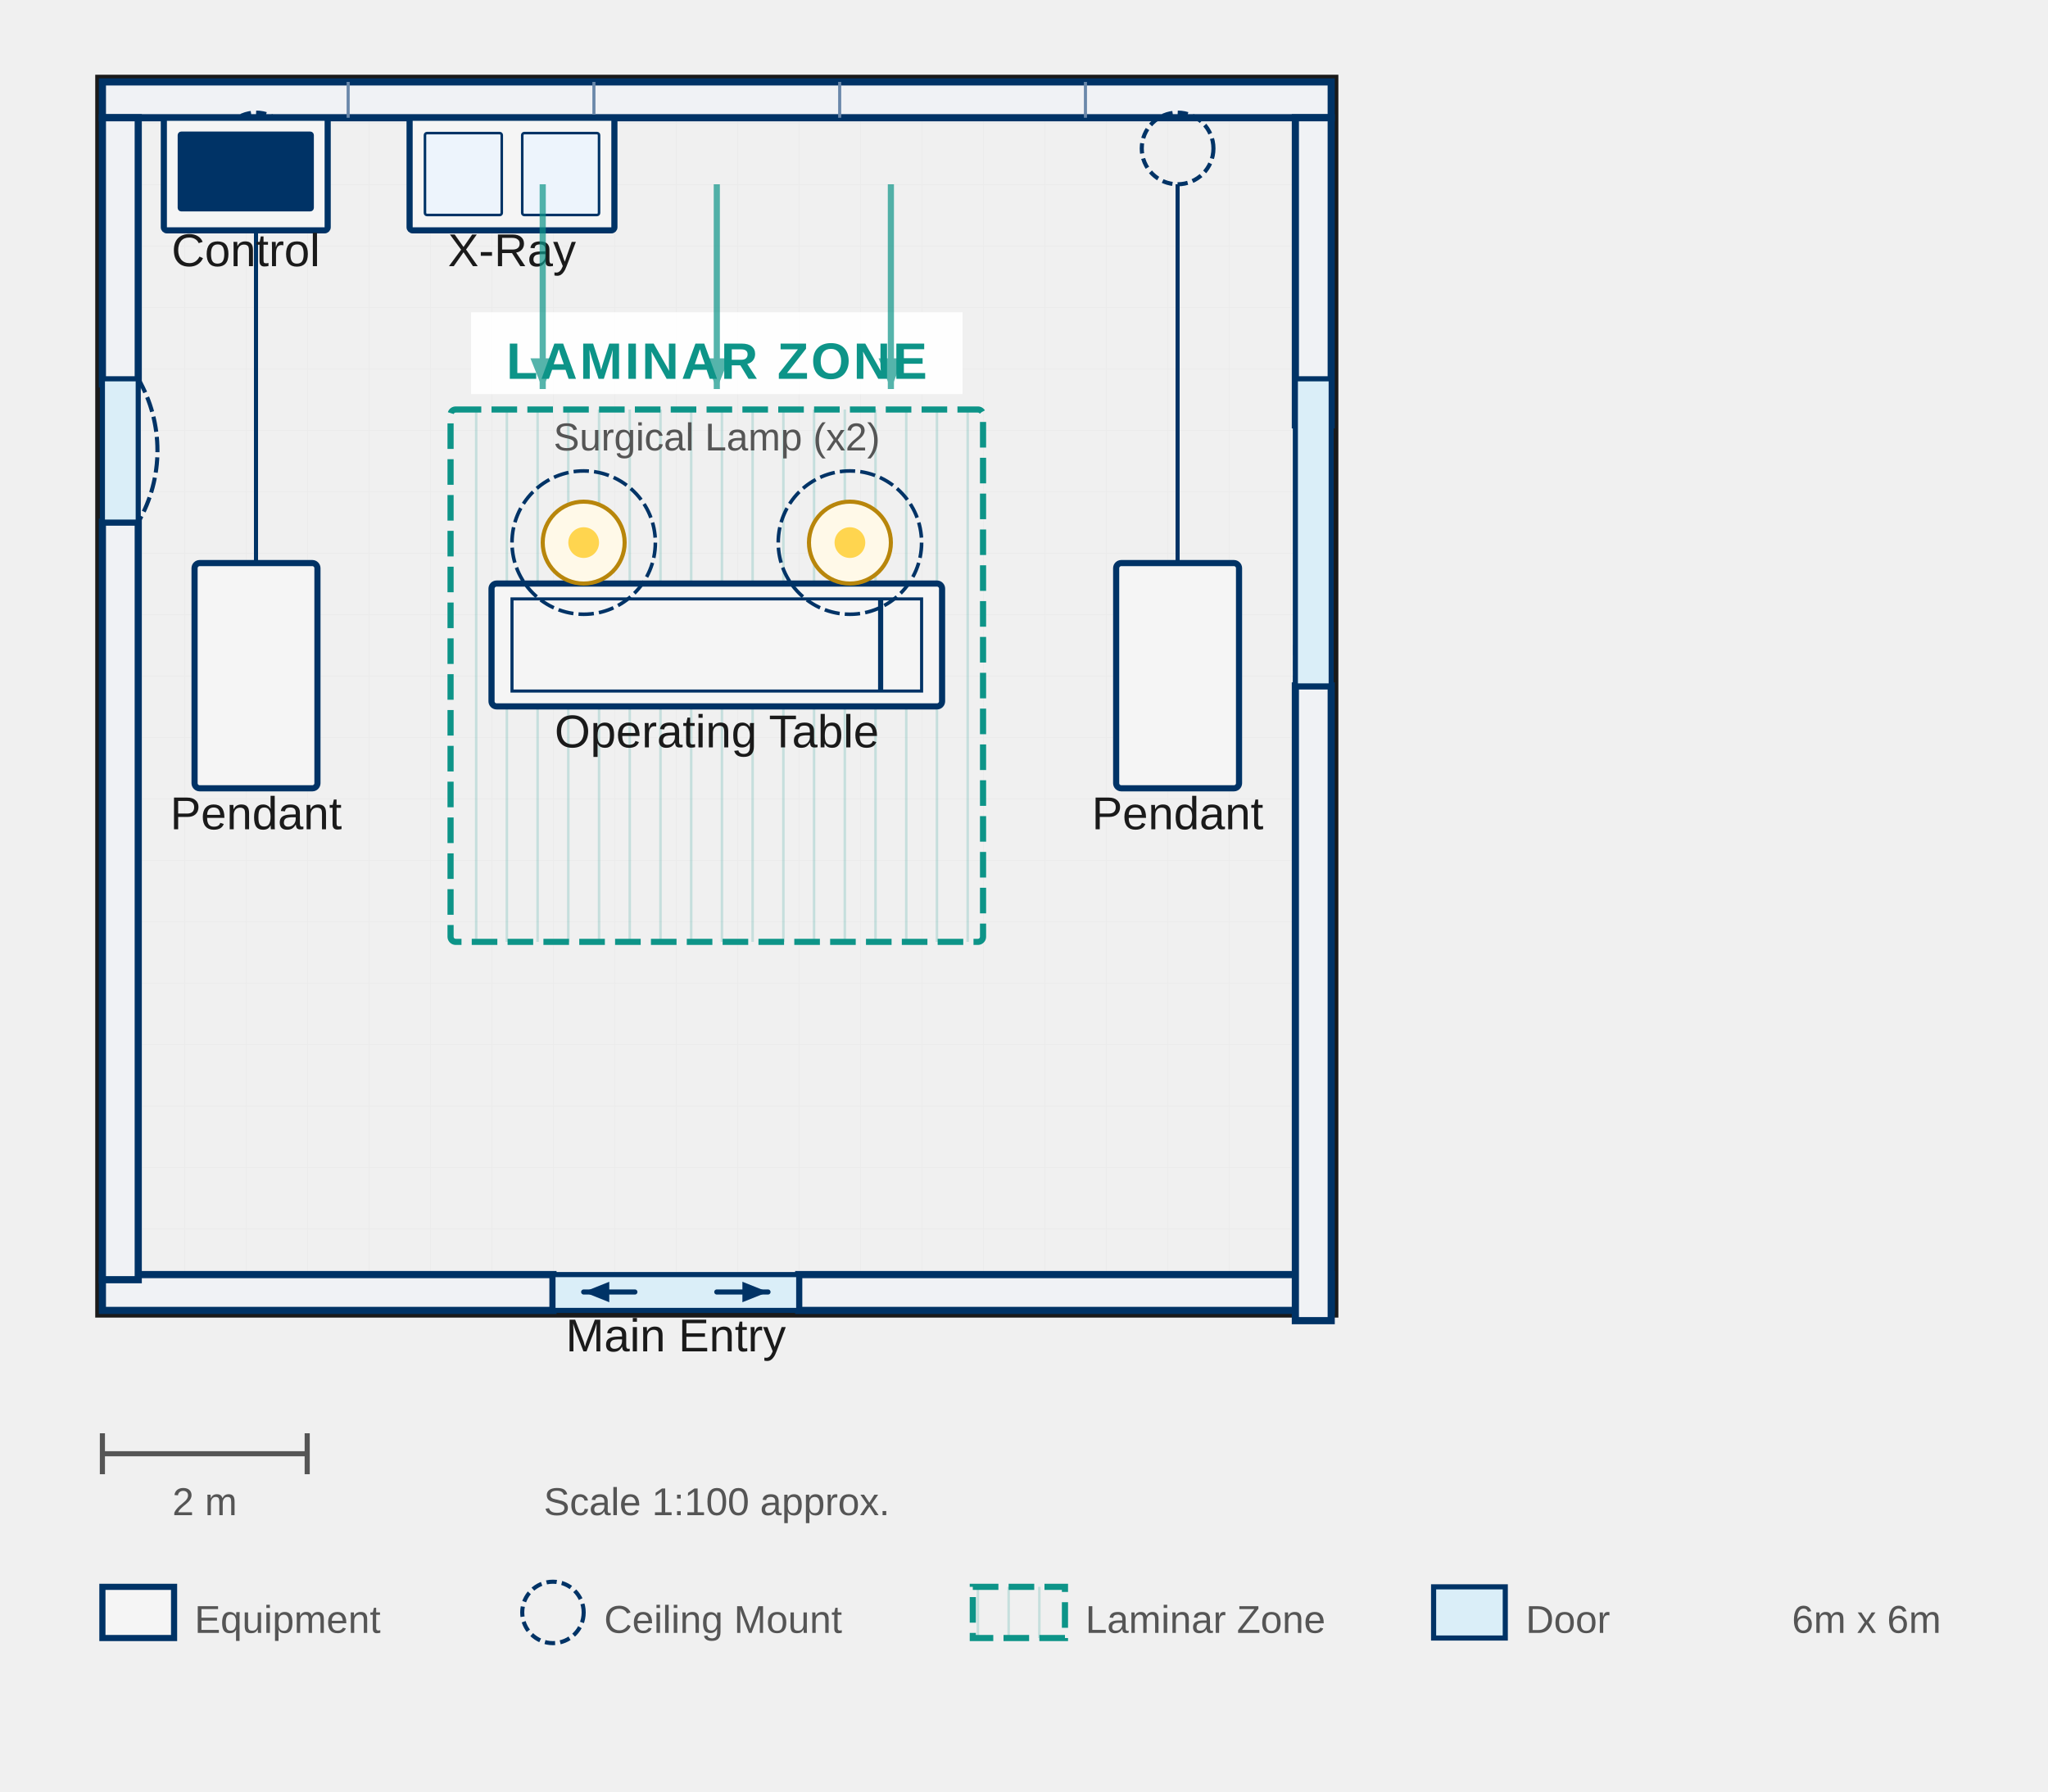
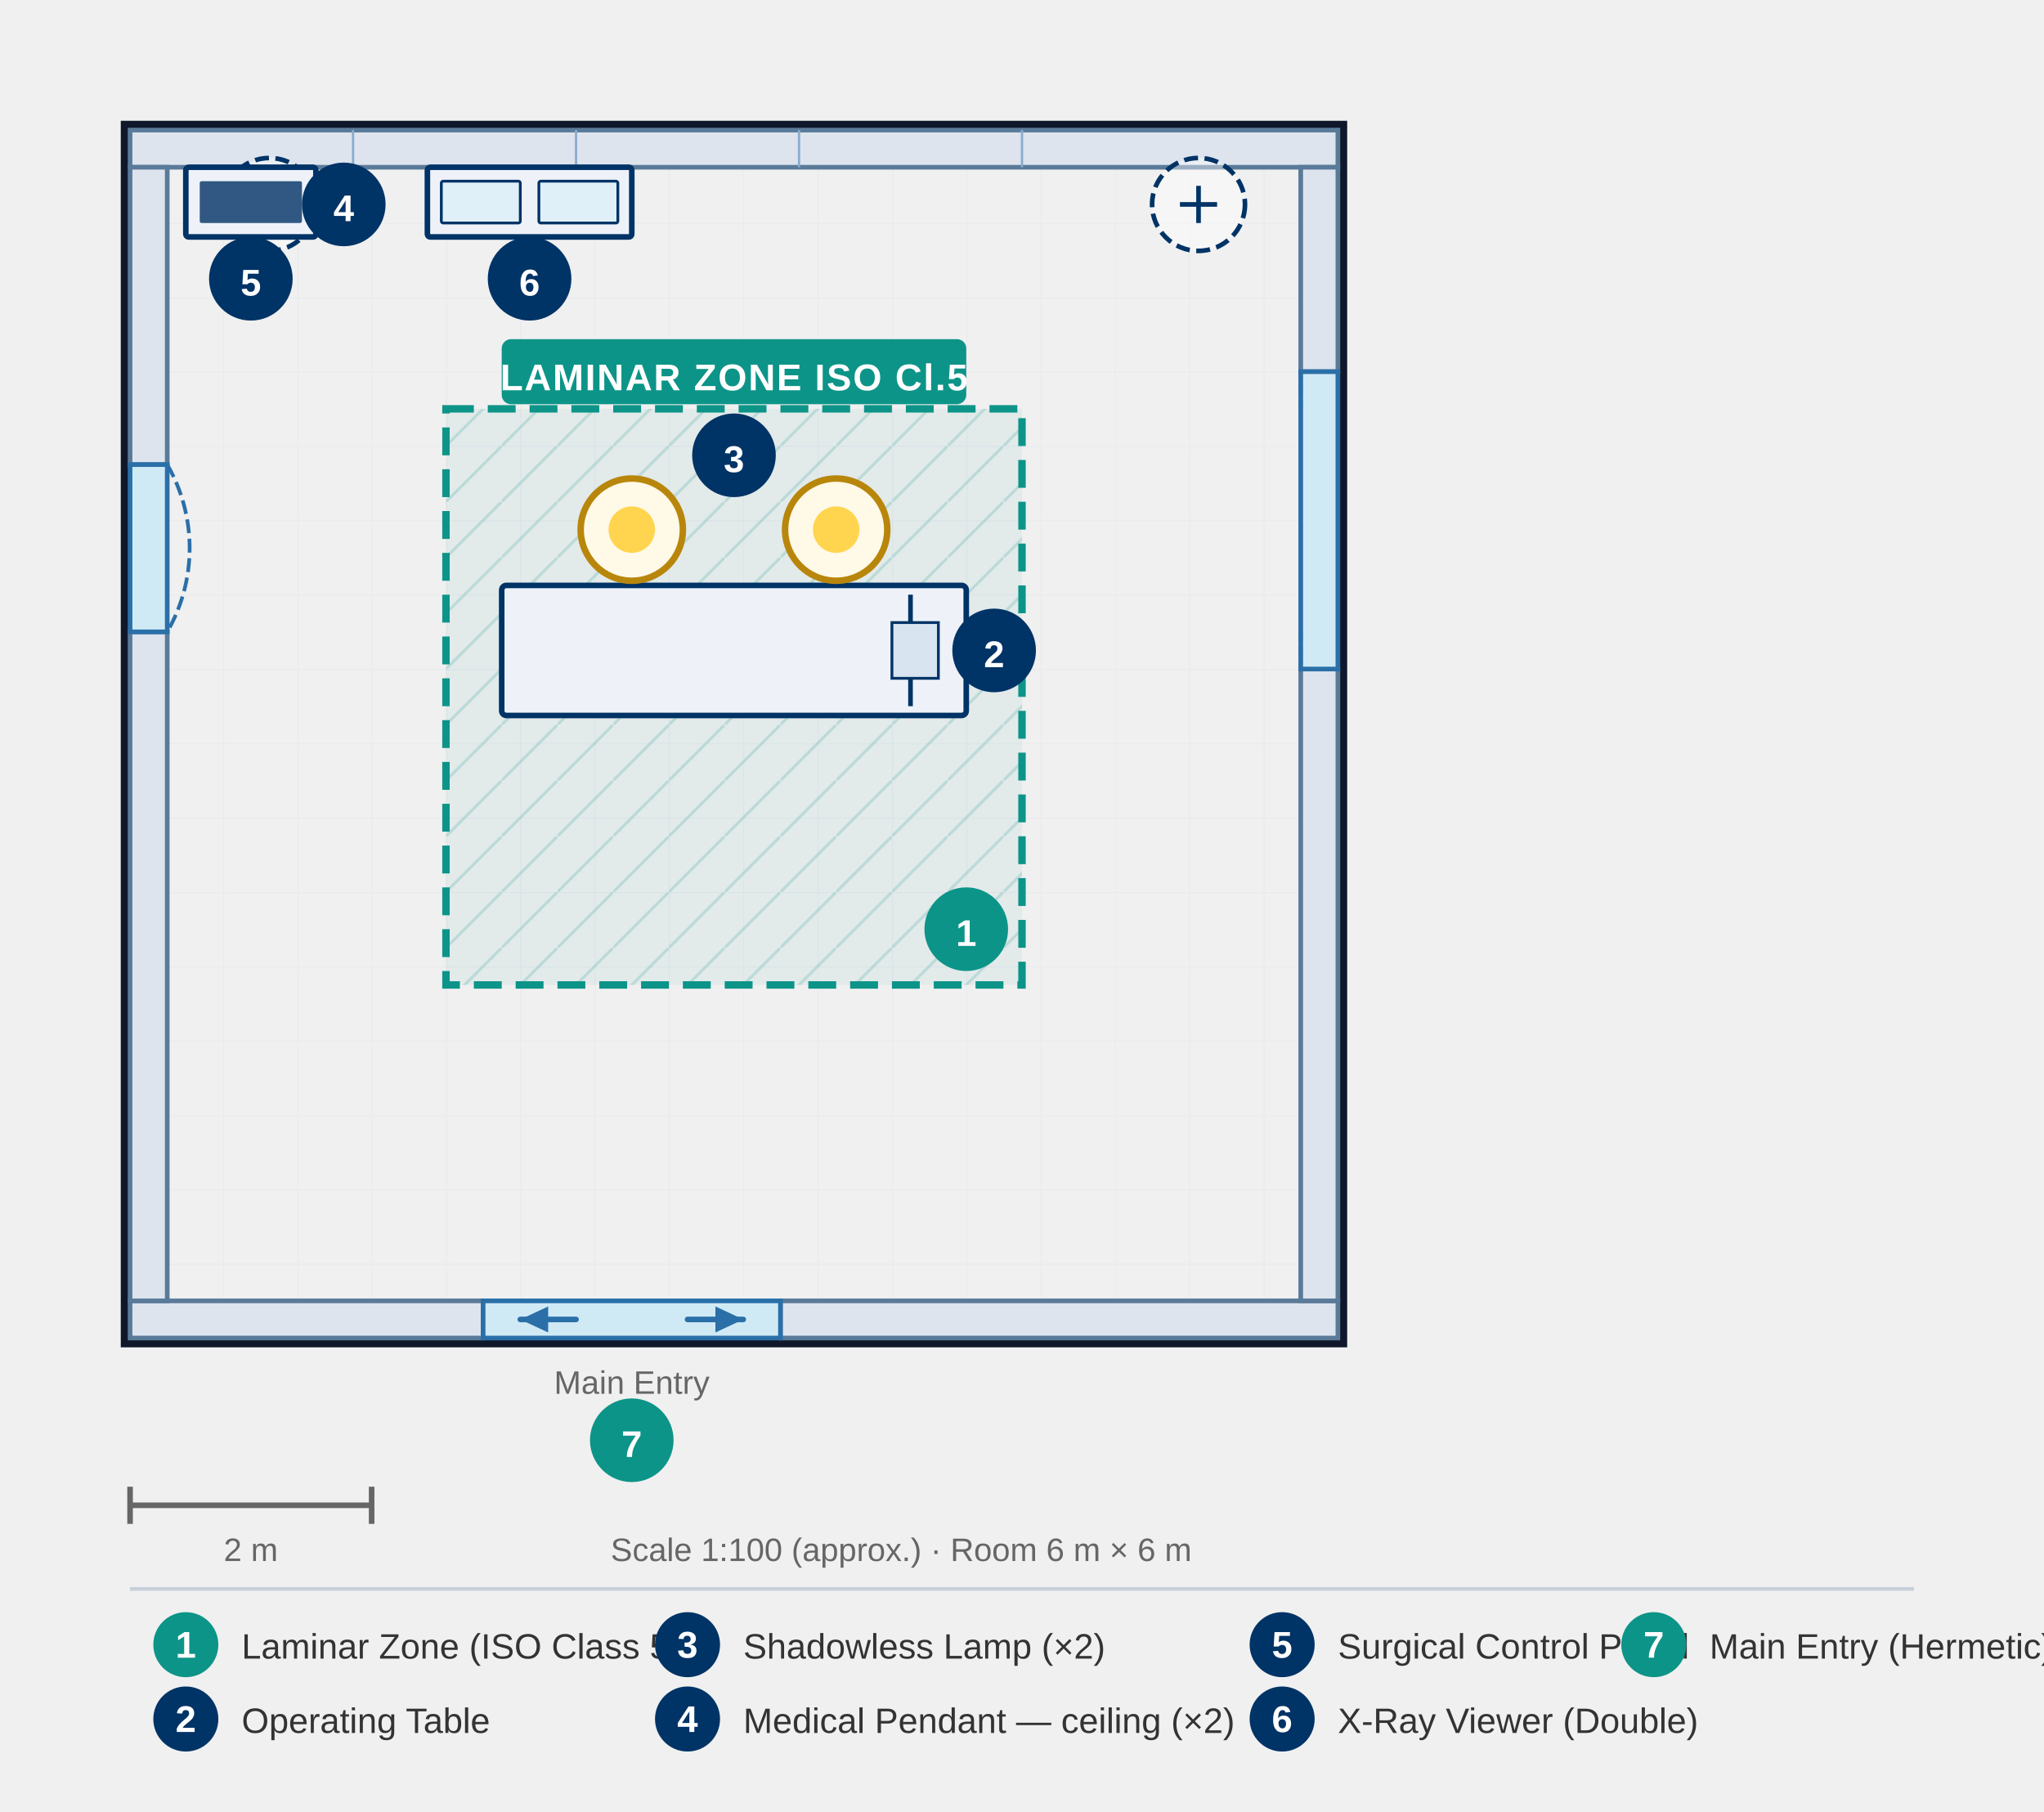
- <svg xmlns="http://www.w3.org/2000/svg" viewBox="0 0 200 175" width="100%" height="auto">
+ <svg xmlns="http://www.w3.org/2000/svg" viewBox="0 0 220 195" width="100%" height="auto">
  <defs>
-     <pattern id="grid" width="6" height="6" patternUnits="userSpaceOnUse">
-       <path d="M 6 0 L 0 0 0 6" fill="none" stroke="#ebebeb" stroke-width="0.15" />
+     <pattern id="grid" width="8" height="8" patternUnits="userSpaceOnUse">
+       <path d="M 8 0 L 0 0 0 8" fill="none" stroke="#e8eaed" stroke-width="0.2" />
    </pattern>
-     <pattern id="laminar-fill" width="3" height="3" patternUnits="userSpaceOnUse">
-       <line x1="1.5" y1="0" x2="1.5" y2="3" stroke="#0d9488" stroke-width="0.25" stroke-opacity="0.18" />
+     <pattern id="laf-hatch" width="6" height="6" patternUnits="userSpaceOnUse">
+       <line x1="0" y1="6" x2="6" y2="0" stroke="#0d9488" stroke-width="0.3" stroke-opacity="0.18" />
    </pattern>
-     <marker id="arrow-teal" markerWidth="5" markerHeight="4" refX="5" refY="2" orient="auto">
-       <polygon points="0 0, 5 2, 0 4" fill="#0d9488" />
-     </marker>
    <style>
-       .wall-outer { fill: none; stroke: #1a1a1a; stroke-width: 1.4; }
-       .wall-fill  { fill: #f0f2f5; stroke: #003366; stroke-width: 0.7; }
-       .equipment  { fill: #f5f5f5; stroke: #003366; stroke-width: 0.6; }
-       .equip-dark { fill: #003366; stroke: #003366; stroke-width: 0.3; }
-       .door       { fill: #daeef8; stroke: #003366; stroke-width: 0.5; }
-       .door-arc   { fill: none; stroke: #003366; stroke-width: 0.4; stroke-dasharray: 1.5,0.5; }
-       .laminar    { fill: url(#laminar-fill); stroke: #0d9488; stroke-width: 0.6;
-                     stroke-dasharray: 2.5,1; }
-       .dim-line   { stroke: #888; stroke-width: 0.25; }
-       .label      { font-family: -apple-system, 'Segoe UI', Arial, sans-serif;
-                     font-size: 4.5px; fill: #1a1a1a; font-weight: 500; }
-       .label-sm   { font-family: -apple-system, 'Segoe UI', Arial, sans-serif;
-                     font-size: 3.8px; fill: #555; }
-       .label-zone { font-family: -apple-system, 'Segoe UI', Arial, sans-serif;
-                     font-size: 5px; fill: #0d9488; font-weight: 700;
-                     letter-spacing: 0.05em; }
-       .label-eq   { font-family: -apple-system, 'Segoe UI', Arial, sans-serif;
-                     font-size: 4px; fill: #003366; font-weight: 600; }
+       .t-base  { font-family: Arial, Helvetica, sans-serif; }
+       .t-dim   { font-size: 3.5px; fill: #666; }
+       .t-legend{ font-size: 3.8px; fill: #333; }
+       .t-num   { font-size: 4px; fill: #ffffff; font-weight: 700; }
+       .wall-panel { fill: #dde4ee; stroke: #5a7a99; stroke-width: 0.5; }
+       .wall-joint { stroke: #8aaccf; stroke-width: 0.25; fill: none; }
+       .equip      { fill: #eef2f8; stroke: #003366; stroke-width: 0.6; }
+       .door-fill  { fill: #d0eaf5; stroke: #2a6fa8; stroke-width: 0.5; }
+       .door-arc   { fill: none; stroke: #2a6fa8; stroke-width: 0.4; stroke-dasharray: 1.5,0.6; }
    </style>
  </defs>
-   <rect x="10" y="8" width="120" height="120" fill="url(#grid)" />
-   <rect x="10" y="8" width="120" height="120" class="wall-outer" />
-   <rect x="10" y="8" width="120" height="3.5" class="wall-fill" />
-   <line x1="34" y1="8" x2="34" y2="11.5" stroke="#6a88aa" stroke-width="0.3" />
-   <line x1="58" y1="8" x2="58" y2="11.5" stroke="#6a88aa" stroke-width="0.3" />
-   <line x1="82" y1="8" x2="82" y2="11.5" stroke="#6a88aa" stroke-width="0.3" />
-   <line x1="106" y1="8" x2="106" y2="11.5" stroke="#6a88aa" stroke-width="0.3" />
-   <rect x="10" y="124.5" width="44" height="3.5" class="wall-fill" />
-   <rect x="78" y="124.5" width="52" height="3.5" class="wall-fill" />
-   <rect x="10" y="11.5" width="3.5" height="26" class="wall-fill" />
-   <rect x="10" y="51" width="3.5" height="74" class="wall-fill" />
-   <rect x="126.5" y="11.5" width="3.5" height="30" class="wall-fill" />
-   <rect x="126.5" y="67" width="3.5" height="62" class="wall-fill" />
-   <rect x="44" y="40" width="52" height="52" class="laminar" rx="0.5" />
-   <rect x="46" y="30.5" width="48" height="8" fill="white" fill-opacity="0.9" />
-   <text x="70" y="37" text-anchor="middle" class="label-zone">LAMINAR ZONE</text>
-   <rect x="48" y="57" width="44" height="12" class="equipment" rx="0.5" />
-   <rect x="50" y="58.5" width="40" height="9" fill="none" stroke="#003366" stroke-width="0.3" />
-   <line x1="86" y1="58.5" x2="86" y2="67.5" stroke="#003366" stroke-width="0.5" />
-   <text x="70" y="73" text-anchor="middle" class="label">Operating Table</text>
-   <g transform="translate(57, 53)">
-     <circle cx="0" cy="0" r="7" fill="none" stroke="#003366" stroke-width="0.35" stroke-dasharray="1.5,0.5" />
-     <circle cx="0" cy="0" r="4" fill="#fff9e8" stroke="#b8860b" stroke-width="0.4" />
-     <circle cx="0" cy="0" r="1.5" fill="#ffd54f" />
-   </g>
-   <g transform="translate(83, 53)">
-     <circle cx="0" cy="0" r="7" fill="none" stroke="#003366" stroke-width="0.35" stroke-dasharray="1.5,0.5" />
-     <circle cx="0" cy="0" r="4" fill="#fff9e8" stroke="#b8860b" stroke-width="0.4" />
-     <circle cx="0" cy="0" r="1.5" fill="#ffd54f" />
-   </g>
-   <text x="70" y="44" text-anchor="middle" class="label-sm">Surgical Lamp (x2)</text>
-   <circle cx="25" cy="14.5" r="3.5" fill="none" stroke="#003366" stroke-width="0.4" stroke-dasharray="1,0.5" />
-   <line x1="25" y1="18" x2="25" y2="55" stroke="#003366" stroke-width="0.4" />
-   <rect x="19" y="55" width="12" height="22" class="equipment" rx="0.5" />
-   <text x="25" y="81" text-anchor="middle" class="label">Pendant</text>
-   <circle cx="115" cy="14.5" r="3.5" fill="none" stroke="#003366" stroke-width="0.4" stroke-dasharray="1,0.5" />
-   <line x1="115" y1="18" x2="115" y2="55" stroke="#003366" stroke-width="0.4" />
-   <rect x="109" y="55" width="12" height="22" class="equipment" rx="0.5" />
-   <text x="115" y="81" text-anchor="middle" class="label">Pendant</text>
-   <rect x="16" y="11.5" width="16" height="11" class="equipment" rx="0.3" />
-   <rect x="17.5" y="13" width="13" height="7.5" class="equip-dark" rx="0.2" />
-   <text x="24" y="26" text-anchor="middle" class="label">Control</text>
-   <rect x="40" y="11.5" width="20" height="11" class="equipment" rx="0.3" />
-   <rect x="41.5" y="13" width="7.5" height="8" fill="#edf4fc" stroke="#003366" stroke-width="0.25" rx="0.2" />
-   <rect x="51" y="13" width="7.5" height="8" fill="#edf4fc" stroke="#003366" stroke-width="0.25" rx="0.2" />
-   <text x="50" y="26" text-anchor="middle" class="label">X-Ray</text>
-   <rect x="54" y="124.5" width="24" height="3.5" class="door" />
-   <path d="M 62 126.2 L 57 126.2" stroke="#003366" stroke-width="0.5" fill="none" stroke-linecap="round" />
-   <polygon points="57,126.2 59.5,125.2 59.5,127.2" fill="#003366" />
-   <path d="M 70 126.2 L 75 126.2" stroke="#003366" stroke-width="0.5" fill="none" stroke-linecap="round" />
-   <polygon points="75,126.2 72.5,125.2 72.5,127.2" fill="#003366" />
-   <text x="66" y="132" text-anchor="middle" class="label">Main Entry</text>
-   <rect x="10" y="37" width="3.5" height="14" class="door" />
-   <path d="M 13.5 37 A 14 14 0 0 1 13.5 51" class="door-arc" />
-   <rect x="126.5" y="37" width="3.5" height="30" class="door" />
-   <path d="M 126.5 41 L 126.5 37" stroke="#003366" stroke-width="0.4" stroke-dasharray="1,0.5" />
-   <path d="M 126.5 63 L 126.5 67" stroke="#003366" stroke-width="0.4" stroke-dasharray="1,0.5" />
-   <path d="M 53 18 L 53 38" stroke="#0d9488" stroke-width="0.6" marker-end="url(#arrow-teal)" opacity="0.7" />
-   <path d="M 70 18 L 70 38" stroke="#0d9488" stroke-width="0.6" marker-end="url(#arrow-teal)" opacity="0.7" />
-   <path d="M 87 18 L 87 38" stroke="#0d9488" stroke-width="0.6" marker-end="url(#arrow-teal)" opacity="0.7" />
-   <line x1="10" y1="142" x2="30" y2="142" stroke="#555" stroke-width="0.5" />
-   <line x1="10" y1="140" x2="10" y2="144" stroke="#555" stroke-width="0.5" />
-   <line x1="30" y1="140" x2="30" y2="144" stroke="#555" stroke-width="0.5" />
-   <text x="20" y="148" text-anchor="middle" class="label-sm">2 m</text>
-   <text x="70" y="148" text-anchor="middle" class="label-sm">Scale 1:100 approx.</text>
-   <g transform="translate(10, 155)">
-     <rect x="0" y="0" width="7" height="5" class="equipment" />
-     <text x="9" y="4.5" class="label-sm">Equipment</text>
-     <circle cx="44" cy="2.5" r="3" fill="none" stroke="#003366" stroke-width="0.4" stroke-dasharray="1,0.5" />
-     <text x="49" y="4.5" class="label-sm">Ceiling Mount</text>
-     <rect x="85" y="0" width="9" height="5" class="laminar" />
-     <text x="96" y="4.5" class="label-sm">Laminar Zone</text>
-     <rect x="130" y="0" width="7" height="5" class="door" />
-     <text x="139" y="4.5" class="label-sm">Door</text>
-     <text x="165" y="4.5" class="label-sm" fill="#555">6m x 6m</text>
-   </g>
+   <rect x="14" y="14" width="130" height="130" fill="url(#grid)" />
+   <rect x="14" y="14" width="130" height="130" fill="none" stroke="#0f172a" stroke-width="2" stroke-linejoin="miter" />
+   <rect x="14" y="14" width="130" height="4" class="wall-panel" />
+   <line x1="38" y1="14" x2="38" y2="18" class="wall-joint" />
+   <line x1="62" y1="14" x2="62" y2="18" class="wall-joint" />
+   <line x1="86" y1="14" x2="86" y2="18" class="wall-joint" />
+   <line x1="110" y1="14" x2="110" y2="18" class="wall-joint" />
+   <rect x="14" y="140" width="38" height="4" class="wall-panel" />
+   <rect x="84" y="140" width="60" height="4" class="wall-panel" />
+   <rect x="14" y="18" width="4" height="32" class="wall-panel" />
+   <rect x="14" y="68" width="4" height="72" class="wall-panel" />
+   <rect x="140" y="18" width="4" height="22" class="wall-panel" />
+   <rect x="140" y="72" width="4" height="68" class="wall-panel" />
+   <rect x="48" y="44" width="62" height="62" fill="#0d9488" fill-opacity="0.06" />
+   <rect x="48" y="44" width="62" height="62" fill="url(#laf-hatch)" />
+   <rect x="48" y="44" width="62" height="62" fill="none" stroke="#0d9488" stroke-width="0.8" stroke-dasharray="3,1.5" />
+   <rect x="54" y="36.5" width="50" height="7" fill="#0d9488" rx="1" />
+   <text x="79" y="42" text-anchor="middle" class="t-base" font-size="4px" fill="#ffffff" font-weight="700" letter-spacing="0.04em">LAMINAR ZONE  ISO Cl.5</text>
+   <rect x="54" y="63" width="50" height="14" class="equip" rx="0.5" />
+   <line x1="98" y1="64" x2="98" y2="76" stroke="#003366" stroke-width="0.5" />
+   <rect x="96" y="67" width="5" height="6" fill="#d8e4f0" stroke="#003366" stroke-width="0.3" />
+   <circle cx="68" cy="57" r="5.5" fill="#fff9e8" stroke="#b8860b" stroke-width="0.7" />
+   <circle cx="68" cy="57" r="2.5" fill="#ffd54f" />
+   <circle cx="90" cy="57" r="5.5" fill="#fff9e8" stroke="#b8860b" stroke-width="0.7" />
+   <circle cx="90" cy="57" r="2.5" fill="#ffd54f" />
+   <circle cx="29" cy="22" r="5" fill="white" fill-opacity="0.4" stroke="#003366" stroke-width="0.5" stroke-dasharray="1.5,0.7" />
+   <line x1="27" y1="22" x2="31" y2="22" stroke="#003366" stroke-width="0.5" />
+   <line x1="29" y1="20" x2="29" y2="24" stroke="#003366" stroke-width="0.5" />
+   <circle cx="129" cy="22" r="5" fill="white" fill-opacity="0.4" stroke="#003366" stroke-width="0.5" stroke-dasharray="1.5,0.7" />
+   <line x1="127" y1="22" x2="131" y2="22" stroke="#003366" stroke-width="0.5" />
+   <line x1="129" y1="20" x2="129" y2="24" stroke="#003366" stroke-width="0.5" />
+   <rect x="20" y="18" width="14" height="7.5" class="equip" rx="0.3" />
+   <rect x="21.5" y="19.5" width="11" height="4.5" fill="#003366" rx="0.2" fill-opacity="0.8" />
+   <rect x="46" y="18" width="22" height="7.5" class="equip" rx="0.3" />
+   <rect x="47.5" y="19.5" width="8.5" height="4.5" fill="#dff0f8" stroke="#003366" stroke-width="0.3" rx="0.2" />
+   <rect x="58" y="19.5" width="8.5" height="4.5" fill="#dff0f8" stroke="#003366" stroke-width="0.3" rx="0.2" />
+   <rect x="52" y="140" width="32" height="4" class="door-fill" />
+   <path d="M 62,142 L 56,142" stroke="#2a6fa8" stroke-width="0.6" fill="none" stroke-linecap="round" />
+   <polygon points="56,142 59,140.6 59,143.4" fill="#2a6fa8" />
+   <path d="M 74,142 L 80,142" stroke="#2a6fa8" stroke-width="0.6" fill="none" stroke-linecap="round" />
+   <polygon points="80,142 77,140.6 77,143.4" fill="#2a6fa8" />
+   <text x="68" y="150" text-anchor="middle" class="t-base t-dim">Main Entry</text>
+   <rect x="14" y="50" width="4" height="18" class="door-fill" />
+   <path d="M 18 50 A 18 18 0 0 1 18 68" class="door-arc" />
+   <rect x="140" y="40" width="4" height="32" class="door-fill" />
+   <line x1="140" y1="44" x2="140" y2="40" stroke="#2a6fa8" stroke-width="0.4" stroke-dasharray="1,0.5" />
+   <line x1="140" y1="68" x2="140" y2="72" stroke="#2a6fa8" stroke-width="0.4" stroke-dasharray="1,0.5" />
+   <circle cx="104" cy="100" r="4.5" fill="#0d9488" />
+   <text x="104" y="101.8" text-anchor="middle" class="t-base t-num">1</text>
+   <circle cx="107" cy="70" r="4.5" fill="#003366" />
+   <text x="107" y="71.8" text-anchor="middle" class="t-base t-num">2</text>
+   <circle cx="79" cy="49" r="4.5" fill="#003366" />
+   <text x="79" y="50.8" text-anchor="middle" class="t-base t-num">3</text>
+   <circle cx="37" cy="22" r="4.5" fill="#003366" />
+   <text x="37" y="23.8" text-anchor="middle" class="t-base t-num">4</text>
+   <circle cx="27" cy="30" r="4.5" fill="#003366" />
+   <text x="27" y="31.8" text-anchor="middle" class="t-base t-num">5</text>
+   <circle cx="57" cy="30" r="4.5" fill="#003366" />
+   <text x="57" y="31.8" text-anchor="middle" class="t-base t-num">6</text>
+   <circle cx="68" cy="155" r="4.5" fill="#0d9488" />
+   <text x="68" y="156.8" text-anchor="middle" class="t-base t-num">7</text>
+   <line x1="14" y1="162" x2="40" y2="162" stroke="#666" stroke-width="0.6" />
+   <line x1="14" y1="160" x2="14" y2="164" stroke="#666" stroke-width="0.6" />
+   <line x1="40" y1="160" x2="40" y2="164" stroke="#666" stroke-width="0.6" />
+   <text x="27" y="168" text-anchor="middle" class="t-base t-dim">2 m</text>
+   <text x="97" y="168" text-anchor="middle" class="t-base t-dim">Scale 1:100 (approx.) · Room 6 m × 6 m</text>
+   <line x1="14" y1="171" x2="206" y2="171" stroke="#c8d0da" stroke-width="0.4" />
+   <circle cx="20" cy="177" r="3.5" fill="#0d9488" />
+   <text x="20" y="178.4" text-anchor="middle" class="t-base t-num" font-size="3.5px">1</text>
+   <text x="26" y="178.5" class="t-base t-legend">Laminar Zone (ISO Class 5)</text>
+   <circle cx="20" cy="185" r="3.5" fill="#003366" />
+   <text x="20" y="186.4" text-anchor="middle" class="t-base t-num" font-size="3.5px">2</text>
+   <text x="26" y="186.5" class="t-base t-legend">Operating Table</text>
+   <circle cx="74" cy="177" r="3.5" fill="#003366" />
+   <text x="74" y="178.4" text-anchor="middle" class="t-base t-num" font-size="3.5px">3</text>
+   <text x="80" y="178.5" class="t-base t-legend">Shadowless Lamp (×2)</text>
+   <circle cx="74" cy="185" r="3.5" fill="#003366" />
+   <text x="74" y="186.4" text-anchor="middle" class="t-base t-num" font-size="3.5px">4</text>
+   <text x="80" y="186.5" class="t-base t-legend">Medical Pendant — ceiling (×2)</text>
+   <circle cx="138" cy="177" r="3.5" fill="#003366" />
+   <text x="138" y="178.4" text-anchor="middle" class="t-base t-num" font-size="3.5px">5</text>
+   <text x="144" y="178.5" class="t-base t-legend">Surgical Control Panel</text>
+   <circle cx="138" cy="185" r="3.5" fill="#003366" />
+   <text x="138" y="186.4" text-anchor="middle" class="t-base t-num" font-size="3.5px">6</text>
+   <text x="144" y="186.5" class="t-base t-legend">X-Ray Viewer (Double)</text>
+   <circle cx="178" cy="177" r="3.5" fill="#0d9488" />
+   <text x="178" y="178.4" text-anchor="middle" class="t-base t-num" font-size="3.5px">7</text>
+   <text x="184" y="178.5" class="t-base t-legend">Main Entry (Hermetic)</text>
</svg>
